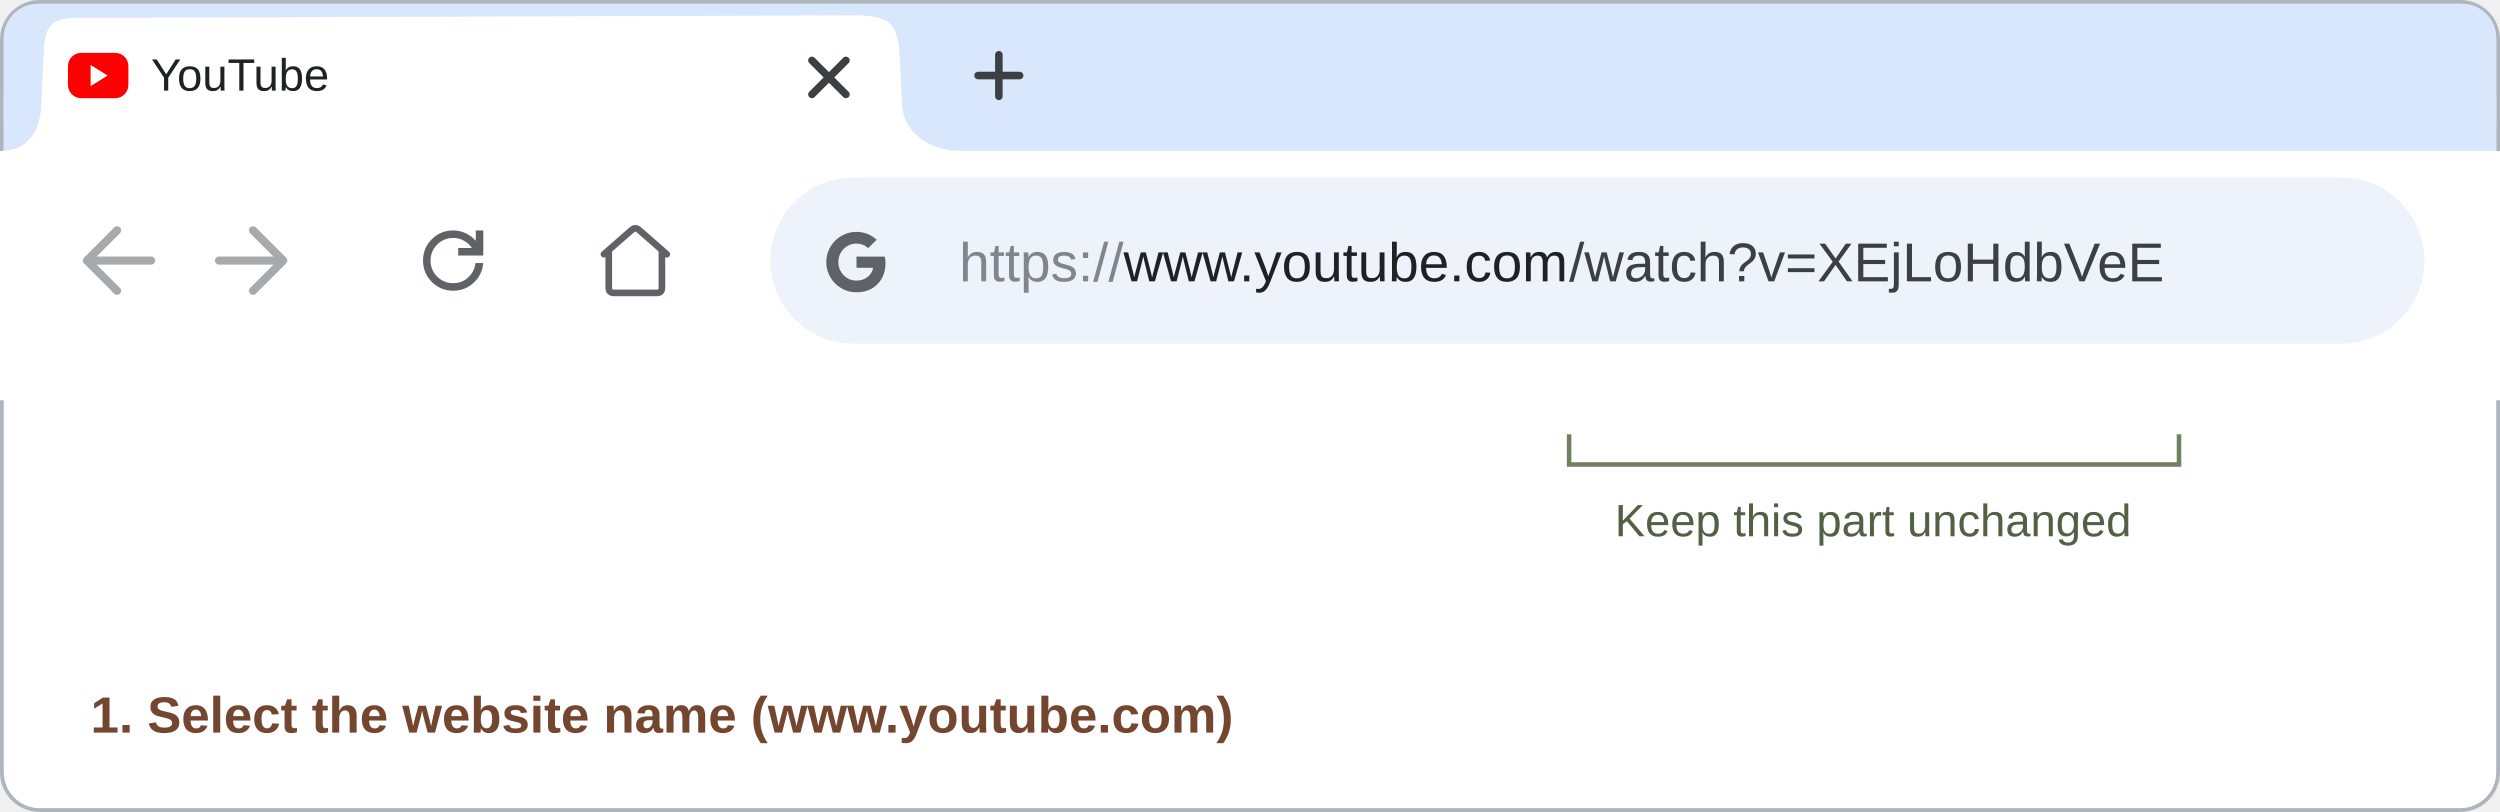
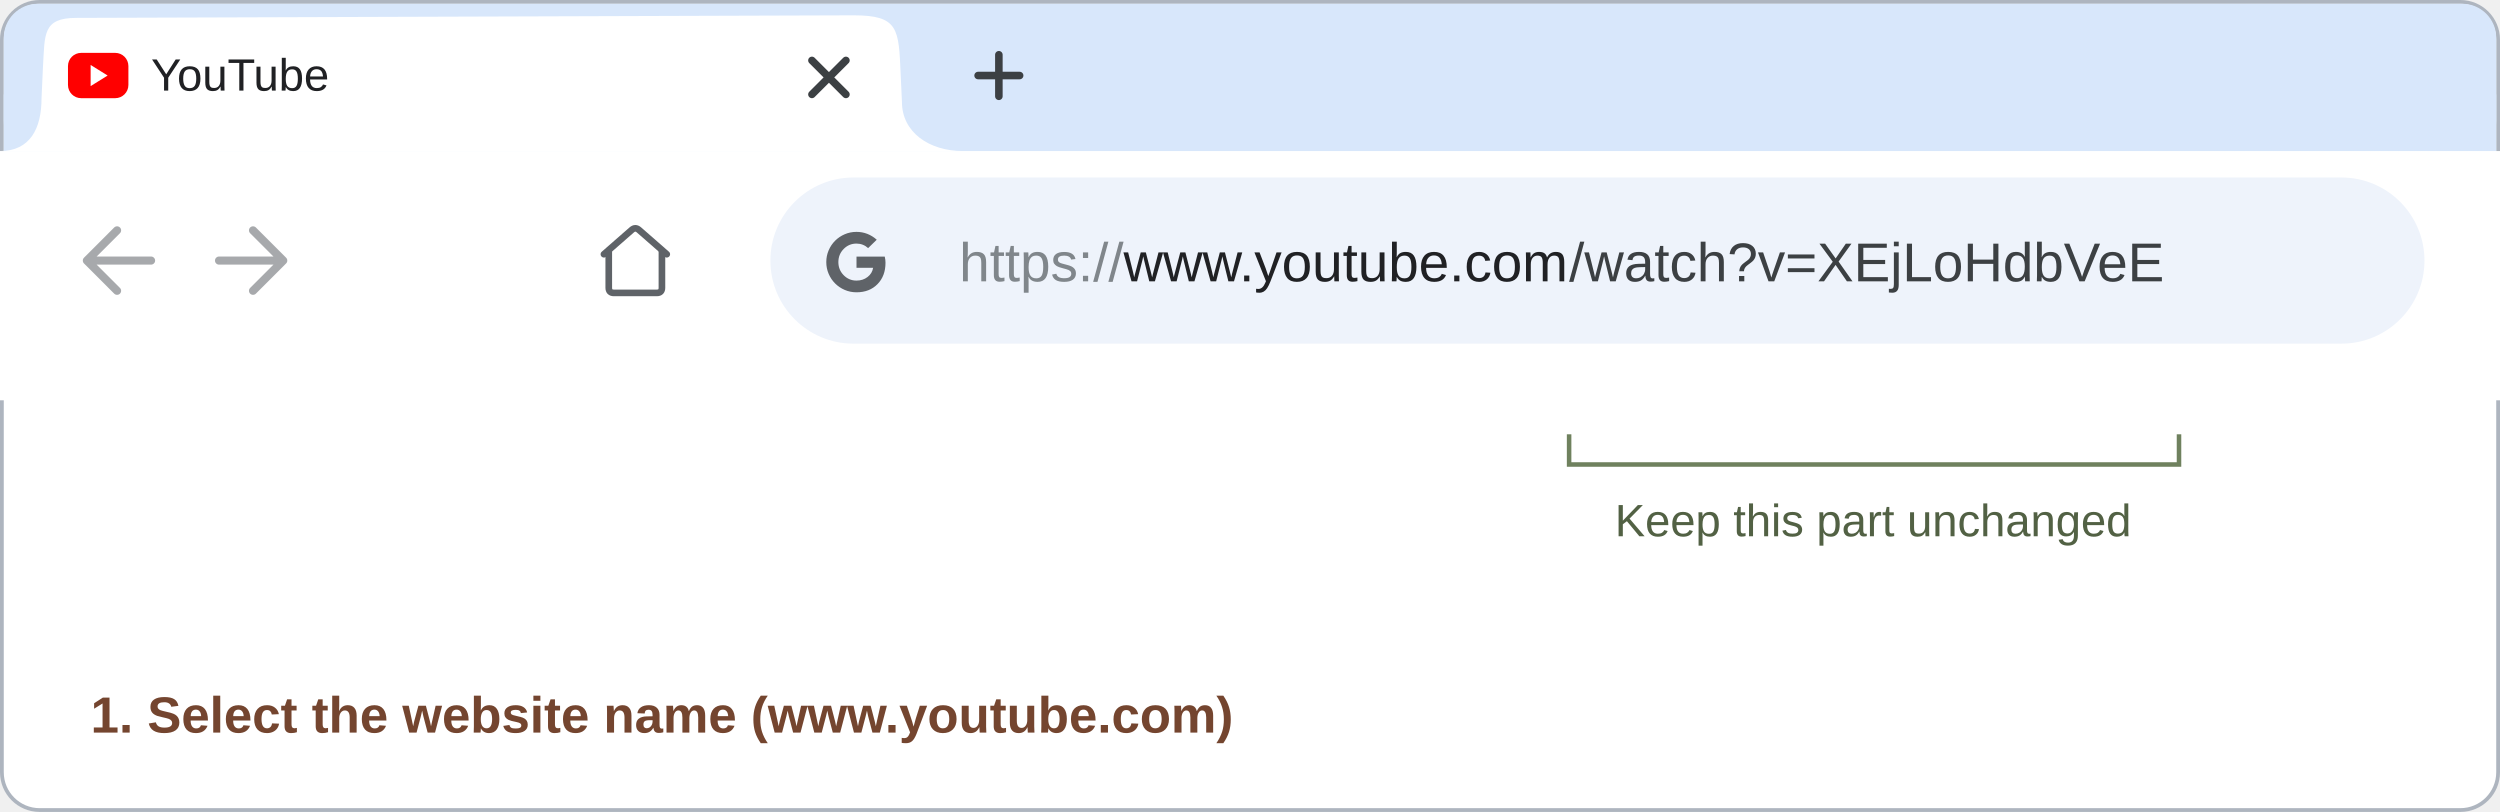
<svg xmlns="http://www.w3.org/2000/svg" id="tipSvg" viewBox="0 0 662 215" width="662" height="215">
  <defs>
    <style>
      /*  */
      /* --- TAB ICONS --- */
      @keyframes ytTabIconAnim {
        0%, 55% { opacity: 1; }
        56%, 96% { opacity: 0; }
        97%, 100% { opacity: 1; }
      }
      @keyframes tvTabIconAnim {
        0%, 55% { opacity: 0; }
        56%, 95% { opacity: 1; }
        96%, 100% { opacity: 0; }
      }

      /* --- TAB TITLES --- */
      @keyframes tabYtTitleAnim {
        0%, 55% { opacity: 1; }
        56%, 96% { opacity: 0; }
        97%, 100% { opacity: 1; }
      }
      @keyframes tabRetroTitleAnim {
        0%, 55% { opacity: 0; }
        56%, 95% { opacity: 1; }
        96%, 100% { opacity: 0; }
      }

      /* --- CHROME PROGRESS BAR --- */
      @keyframes chromeLoadingBarAnim {
        0%, 52% { opacity: 0; width: 0px; }
        53% { opacity: 1; width: 40px; }
        58% { opacity: 1; width: 280px; }
        64% { opacity: 1; width: 438px; }
        66% { opacity: 0; width: 438px; }
        67%, 100% { opacity: 0; width: 0px; }
      }

-       /* --- RELOAD ICON ROTATION ON ENTER --- */
-       @keyframes reloadIconRotateAnim {
-         0%, 52% { transform: rotate(0deg); }
-         53%, 65% { transform: rotate(360deg); }
-         66%, 100% { transform: rotate(0deg); }
-       }
- 
-       /* --- SELECTION AND DOMAIN ANIMATIONS --- */
+               /* --- SELECTION AND DOMAIN ANIMATIONS --- */
      @keyframes selectAnim {
        0%, 10% { opacity: 0; }
        11%, 19% { opacity: 1; }
        20%, 100% { opacity: 0; }
      }
      @keyframes ytTextAnim {
        0%, 19% { opacity: 1; }
        20%, 96% { opacity: 0; }
        97%, 100% { opacity: 1; }
      }
      @keyframes retroTextAnim {
        0%, 19% { opacity: 0; }
        20%, 95% { opacity: 1; }
        96%, 100% { opacity: 0; }
      }

      /* --- TYPING CLIP AND CURSOR --- */
      @keyframes clipWidthAnim {
        0%, 20% { width: 0px; }
        21% { width: 5px; }
        22.5% { width: 13px; }
        24% { width: 19px; }
        25.5% { width: 27px; }
        27% { width: 31px; }
        28.5% { width: 37px; }
        30% { width: 46px; }
        31.5% { width: 50px; }
        33% { width: 59px; }
        34.5% { width: 63px; }
        36% { width: 68px; }
        37.5% { width: 77px; }
        39% { width: 85px; }
        40.5% { width: 94px; }
        42% { width: 98px; }
        43.5% { width: 103px; }
        45%, 95% { width: 125px; }
        96%, 100% { width: 0px; }
      }

      @keyframes cursorAnim {
        0%, 19% { opacity: 0; transform: translateX(0px); }
        20% { opacity: 1; transform: translateX(0px); }
        21% { opacity: 1; transform: translateX(5px); }
        22.5% { opacity: 1; transform: translateX(13px); }
        24% { opacity: 1; transform: translateX(19px); }
        25.5% { opacity: 1; transform: translateX(27px); }
        27% { opacity: 1; transform: translateX(31px); }
        28.5% { opacity: 1; transform: translateX(37px); }
        30% { opacity: 1; transform: translateX(46px); }
        31.5% { opacity: 1; transform: translateX(50px); }
        33% { opacity: 1; transform: translateX(59px); }
        34.5% { opacity: 1; transform: translateX(63px); }
        36% { opacity: 1; transform: translateX(68px); }
        37.5% { opacity: 1; transform: translateX(77px); }
        39% { opacity: 1; transform: translateX(85px); }
        40.5% { opacity: 1; transform: translateX(94px); }
        42% { opacity: 1; transform: translateX(98px); }
        43.5% { opacity: 1; transform: translateX(103px); }
        45% { opacity: 1; transform: translateX(112px); }
        47% { opacity: 0; transform: translateX(112px); }
        49% { opacity: 1; transform: translateX(112px); }
        51% { opacity: 0; transform: translateX(112px); }
        52%, 100% { opacity: 0; transform: translateX(0px); }
      }

      @keyframes pathFollowAnim {
        0%, 19% { transform: translateX(0px); }
        20% { transform: translateX(-118px); }
        21% { transform: translateX(-113px); }
        22.5% { transform: translateX(-105px); }
        24% { transform: translateX(-99px); }
        25.5% { transform: translateX(-91px); }
        27% { transform: translateX(-87px); }
        28.5% { transform: translateX(-81px); }
        30% { transform: translateX(-72px); }
        31.5% { transform: translateX(-68px); }
        33% { transform: translateX(-59px); }
        34.5% { transform: translateX(-55px); }
        36% { transform: translateX(-50px); }
        37.5% { transform: translateX(-41px); }
        39% { transform: translateX(-33px); }
        40.5% { transform: translateX(-24px); }
        42% { transform: translateX(-20px); }
        43.5% { transform: translateX(-15px); }
        45%, 95% { transform: translateX(-6.5px); }
        96%, 100% { transform: translateX(0px); }
      }

      /* --- BOTTOM STEP GUIDES --- */
      @keyframes step1Anim {
        0%, 10% { opacity: 1; }
        11%, 100% { opacity: 0; }
      }
      @keyframes step2Anim {
        0%, 10% { opacity: 0; }
        11%, 44% { opacity: 1; }
        45%, 100% { opacity: 0; }
      }
      @keyframes step3Anim {
        0%, 44% { opacity: 0; }
        45%, 52% { opacity: 1; }
        53%, 100% { opacity: 0; }
      }
      @keyframes step4Anim {
        0%, 52% { opacity: 0; }
        53%, 64% { opacity: 1; }
        65%, 100% { opacity: 0; }
      }
      @keyframes step5Anim {
        0%, 64% { opacity: 0; }
        65%, 95% { opacity: 1; }
        96%, 100% { opacity: 0; }
      }

      /* --- SOFT LOOP FADE TRANSITION --- */
      @keyframes sceneLoopAnim {
        0%, 95% { opacity: 1; }
        96.5% { opacity: 0.15; }
        98%, 100% { opacity: 1; }
      }

      .scene-content { animation: sceneLoopAnim 11s infinite; }
      .tab-yt-icon { animation: ytTabIconAnim 11s infinite; }
      .tab-tv-icon { animation: tvTabIconAnim 11s infinite; opacity: 0; }
      .tab-yt-title { animation: tabYtTitleAnim 11s infinite; }
      .tab-retro-title { animation: tabRetroTitleAnim 11s infinite; opacity: 0; }
      .chrome-progress { animation: chromeLoadingBarAnim 11s infinite; opacity: 0; }
-       .reload-icon-group { animation: reloadIconRotateAnim 11s infinite; transform-origin: 114px 63px; }
- 
+       
      .selection-rect { animation: selectAnim 11s infinite; }
      .yt-domain { animation: ytTextAnim 11s infinite; }
      .retro-domain { animation: retroTextAnim 11s infinite; }
      .clip-rect { animation: clipWidthAnim 11s infinite; }
      .cursor-line { animation: cursorAnim 11s infinite; }
      .follow-group { animation: pathFollowAnim 11s infinite; }

      .step-1 { animation: step1Anim 11s infinite; }
      .step-2 { animation: step2Anim 11s infinite; }
      .step-3 { animation: step3Anim 11s infinite; }
      .step-4 { animation: step4Anim 11s infinite; }
      .step-5 { animation: step5Anim 11s infinite; }
      /*  */
    </style>
    <clipPath id="retroTypeClip">
      <rect class="clip-rect" x="297.5" y="50" width="0" height="35" />
    </clipPath>
    <clipPath id="tabTitleClip">
      <rect x="39" y="10" width="170" height="25" />
    </clipPath>
  </defs>
  <g class="scene-content">
    <rect x="0.5" y="0.5" width="661" height="214" rx="10" fill="#ffffff" stroke="#aeb5bf" stroke-width="1" />
    <rect x="1" y="1" width="660" height="40" rx="9" fill="#d8e7fb" />
    <rect x="1" y="25" width="660" height="16" fill="#d8e7fb" />
    <path d="M 0 40 C 8 40 11 34 11 26 L 11.378 17.697 C 11.907 9.243 11.176 4.741 20.176 4.741 L 226.007 4.057 C 238.007 4.057 237.967 7.651 238.496 19.651 L 238.835 27 C 238.835 35 246 40 255 40 L 0 40 Z" fill="#fff" />
    <g class="tab-yt-icon">
      <rect x="18" y="14" width="16" height="12" rx="3.5" fill="#ff0000" />
      <polygon points="24,17.2 24,22.8 28.5,20" fill="#ffffff" />
    </g>
    <g class="tab-tv-icon" transform="translate(18, 12)" opacity="0">
      <path d="M4.5 1L8 4L11.5 1" fill="none" stroke="#626454" stroke-width="1.2" stroke-linecap="round" />
      <rect x="1.5" y="4" width="13" height="10" rx="2.5" fill="#994023" stroke="#80321c" stroke-width="0.8" />
      <rect x="3.5" y="6" width="7" height="6" rx="1.5" fill="#181b17" />
      <circle cx="12.2" cy="7" r="0.6" fill="#e9e1cd" />
      <circle cx="12.2" cy="9.5" r="0.6" fill="#e9e1cd" />
      <path d="M4 14v1M12 14v1" stroke="#626454" stroke-width="1.2" stroke-linecap="round" />
    </g>
    <g clip-path="url(#tabTitleClip)" font-family="Arial,Helvetica,sans-serif" font-size="12">
      <text class="tab-yt-title" x="40" y="24" fill="#202124" font-weight="500">YouTube</text>
      <text class="tab-retro-title" x="40" y="24" fill="#202124" font-weight="600" opacity="0">Watch the YouTube video on "Retro TV"</text>
    </g>
    <g fill="none" stroke="#3c4043" stroke-width="2" stroke-linecap="round">
      <path transform="translate(-4 0)" d="M219 16l9 9m0-9-9 9" />
      <path d="M259 20h11m-5.5-5.5v11" />
    </g>
    <rect y="40" width="662" height="66" fill="#fff" />
    <g fill="none" stroke="#5f6368" stroke-width="2.15" stroke-linecap="round" stroke-linejoin="round">
      <path d="M31 61l-8 8 8 8M23 69h17" opacity=".55" />
      <path d="M67 61l8 8-8 8M75 69H58" opacity=".55" />
    </g>
-     <g class="reload-icon-group" transform="translate(106.7 55.7) scale(1.33)" fill="#5f6368">
-       <path d="M10 16c-1.668 0-3.082-.582-4.25-1.75C4.582 13.082 4 11.668 4 10c0-1.668.582-3.082 1.75-4.25C6.918 4.582 8.332 4 10 4a5.68 5.68 0 0 1 2.512.563c.77.375 1.433.875 1.988 1.5V4H16v5h-5V7.5h2.73a4.443 4.443 0 0 0-1.585-1.457A4.332 4.332 0 0 0 10 5.5c-1.25 0-2.313.438-3.188 1.313S5.5 8.75 5.5 10c0 1.25.438 2.313 1.313 3.188C7.688 14.062 8.75 14.5 10 14.5c1.168 0 2.168-.387 3-1.156a4.425 4.425 0 0 0 1.438-2.844h1.542c-.125 1.555-.757 2.86-1.898 3.918C12.945 15.473 11.582 16 10 16Z" />
-     </g>
    <g transform="translate(158 59) scale(.04)" fill="none" stroke="#5f6368" stroke-width="44" stroke-linecap="round" stroke-linejoin="round">
      <path d="M48 208L232 47Q256 26 280 47L464 208" />
      <path d="M80 190V430Q80 464 114 464H398Q432 464 432 430V190" />
    </g>
    <rect id="addressRect" x="204" y="47" width="438" height="44" rx="22" fill="#eef3fb" />
    <g clip-path="url(#addressBarClip)">
      <rect class="chrome-progress" x="204" y="88.5" width="0" height="2.5" fill="#1a73e8" opacity="0" />
    </g>
    <clipPath id="addressBarClip">
      <rect x="204" y="47" width="438" height="44" rx="22" />
    </clipPath>
    <g transform="translate(217.2 79) scale(.02)" fill="#5f6368">
      <path d="M480-80q-83 0-156-31.5T197-197q-54-54-85.5-127T80-480q0-83 31.5-156T197-763q54-54 127-85.5T480-880q76 0 143.5 26.5T748-776L634-665q-31-29-70.5-44.5T480-725q-100 0-170 71.5T240-480q0 102 70 173.5T480-235q85 0 146.5-47.5T700-404H480v-149h374q5 23 7.5 41.5T864-471q0 175-106 283T480-80Z" />
    </g>
    <g font-family="Arial,Helvetica,sans-serif" font-size="14.5">
      <text id="demoPrefix" x="254" y="74.5" fill="#80868b">https://</text>
      <rect class="selection-rect" x="297.5" y="56" width="118" height="25" rx="2" fill="#aecbfa" opacity="0" />
      <text class="yt-domain" x="297.5" y="74.5" fill="#202124">www.youtube.com</text>
      <g clip-path="url(#retroTypeClip)">
        <text class="retro-domain" x="297.5" y="74.5" fill="#994023" font-weight="600">tvretro.github.io</text>
      </g>
      <path class="cursor-line" d="M297.5 56v24" stroke="#1a73e8" stroke-width="1.5" opacity="0" />
      <g class="follow-group">
        <text id="fixedVideoPath" x="415.5" y="74.5" fill="#3c4043">/watch?v=XEjLoHdbVeE</text>
        <path id="pathBracket" d="M415.5 115v8H577v-8" fill="none" stroke="#6f815e" stroke-width="1.2" />
        <text id="pathNote" x="496" y="142" text-anchor="middle" font-family="Arial,Helvetica,sans-serif" font-size="12" fill="#526144">Keep this part unchanged</text>
      </g>
    </g>
    <g font-family="Arial,Helvetica,sans-serif" font-size="13.5" font-weight="bold">
      <text class="step-1" x="24" y="194" fill="#74452f">1. Select the website name (www.youtube.com)</text>
      <text class="step-2" x="24" y="194" fill="#74452f" opacity="0">2. Replace it with tvretro.github.io</text>
      <text class="step-3" x="24" y="194" fill="#1a73e8" opacity="0">3. Press Enter to open in Retro TV</text>
      <text class="step-4" x="24" y="194" fill="#1a73e8" opacity="0">Connecting to Retro TV...</text>
      <text class="step-5" x="24" y="194" fill="#2e7d32" opacity="0">Loaded! The video opens inside Retro TV.</text>
    </g>
  </g>
</svg>
